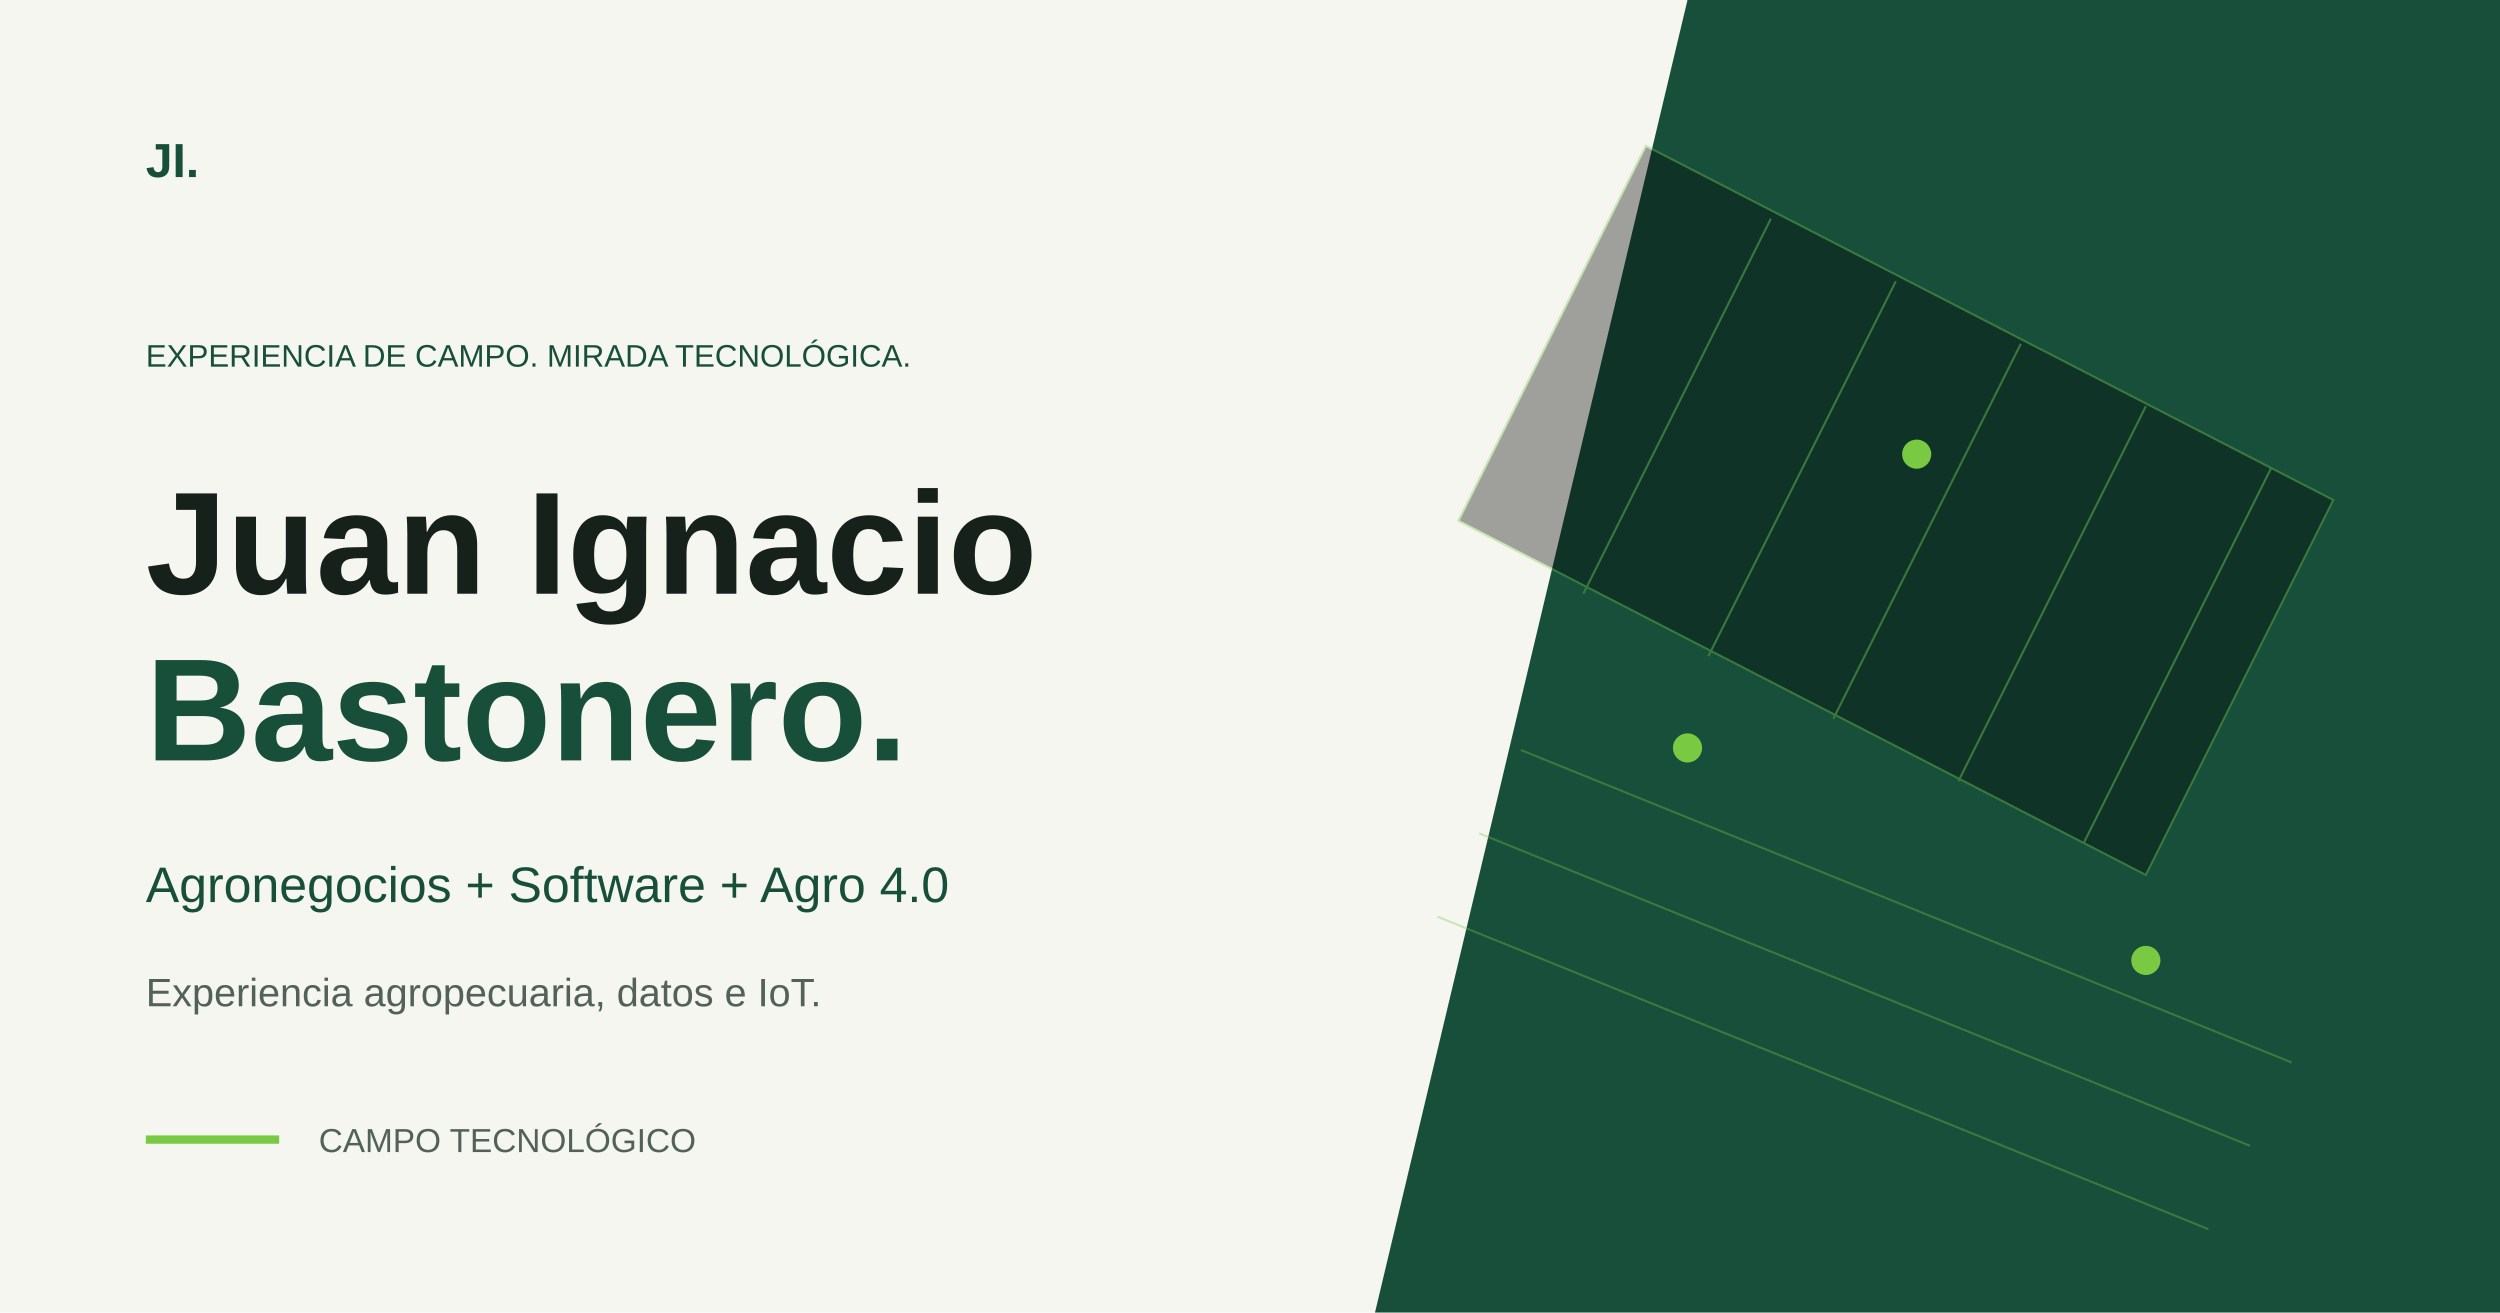
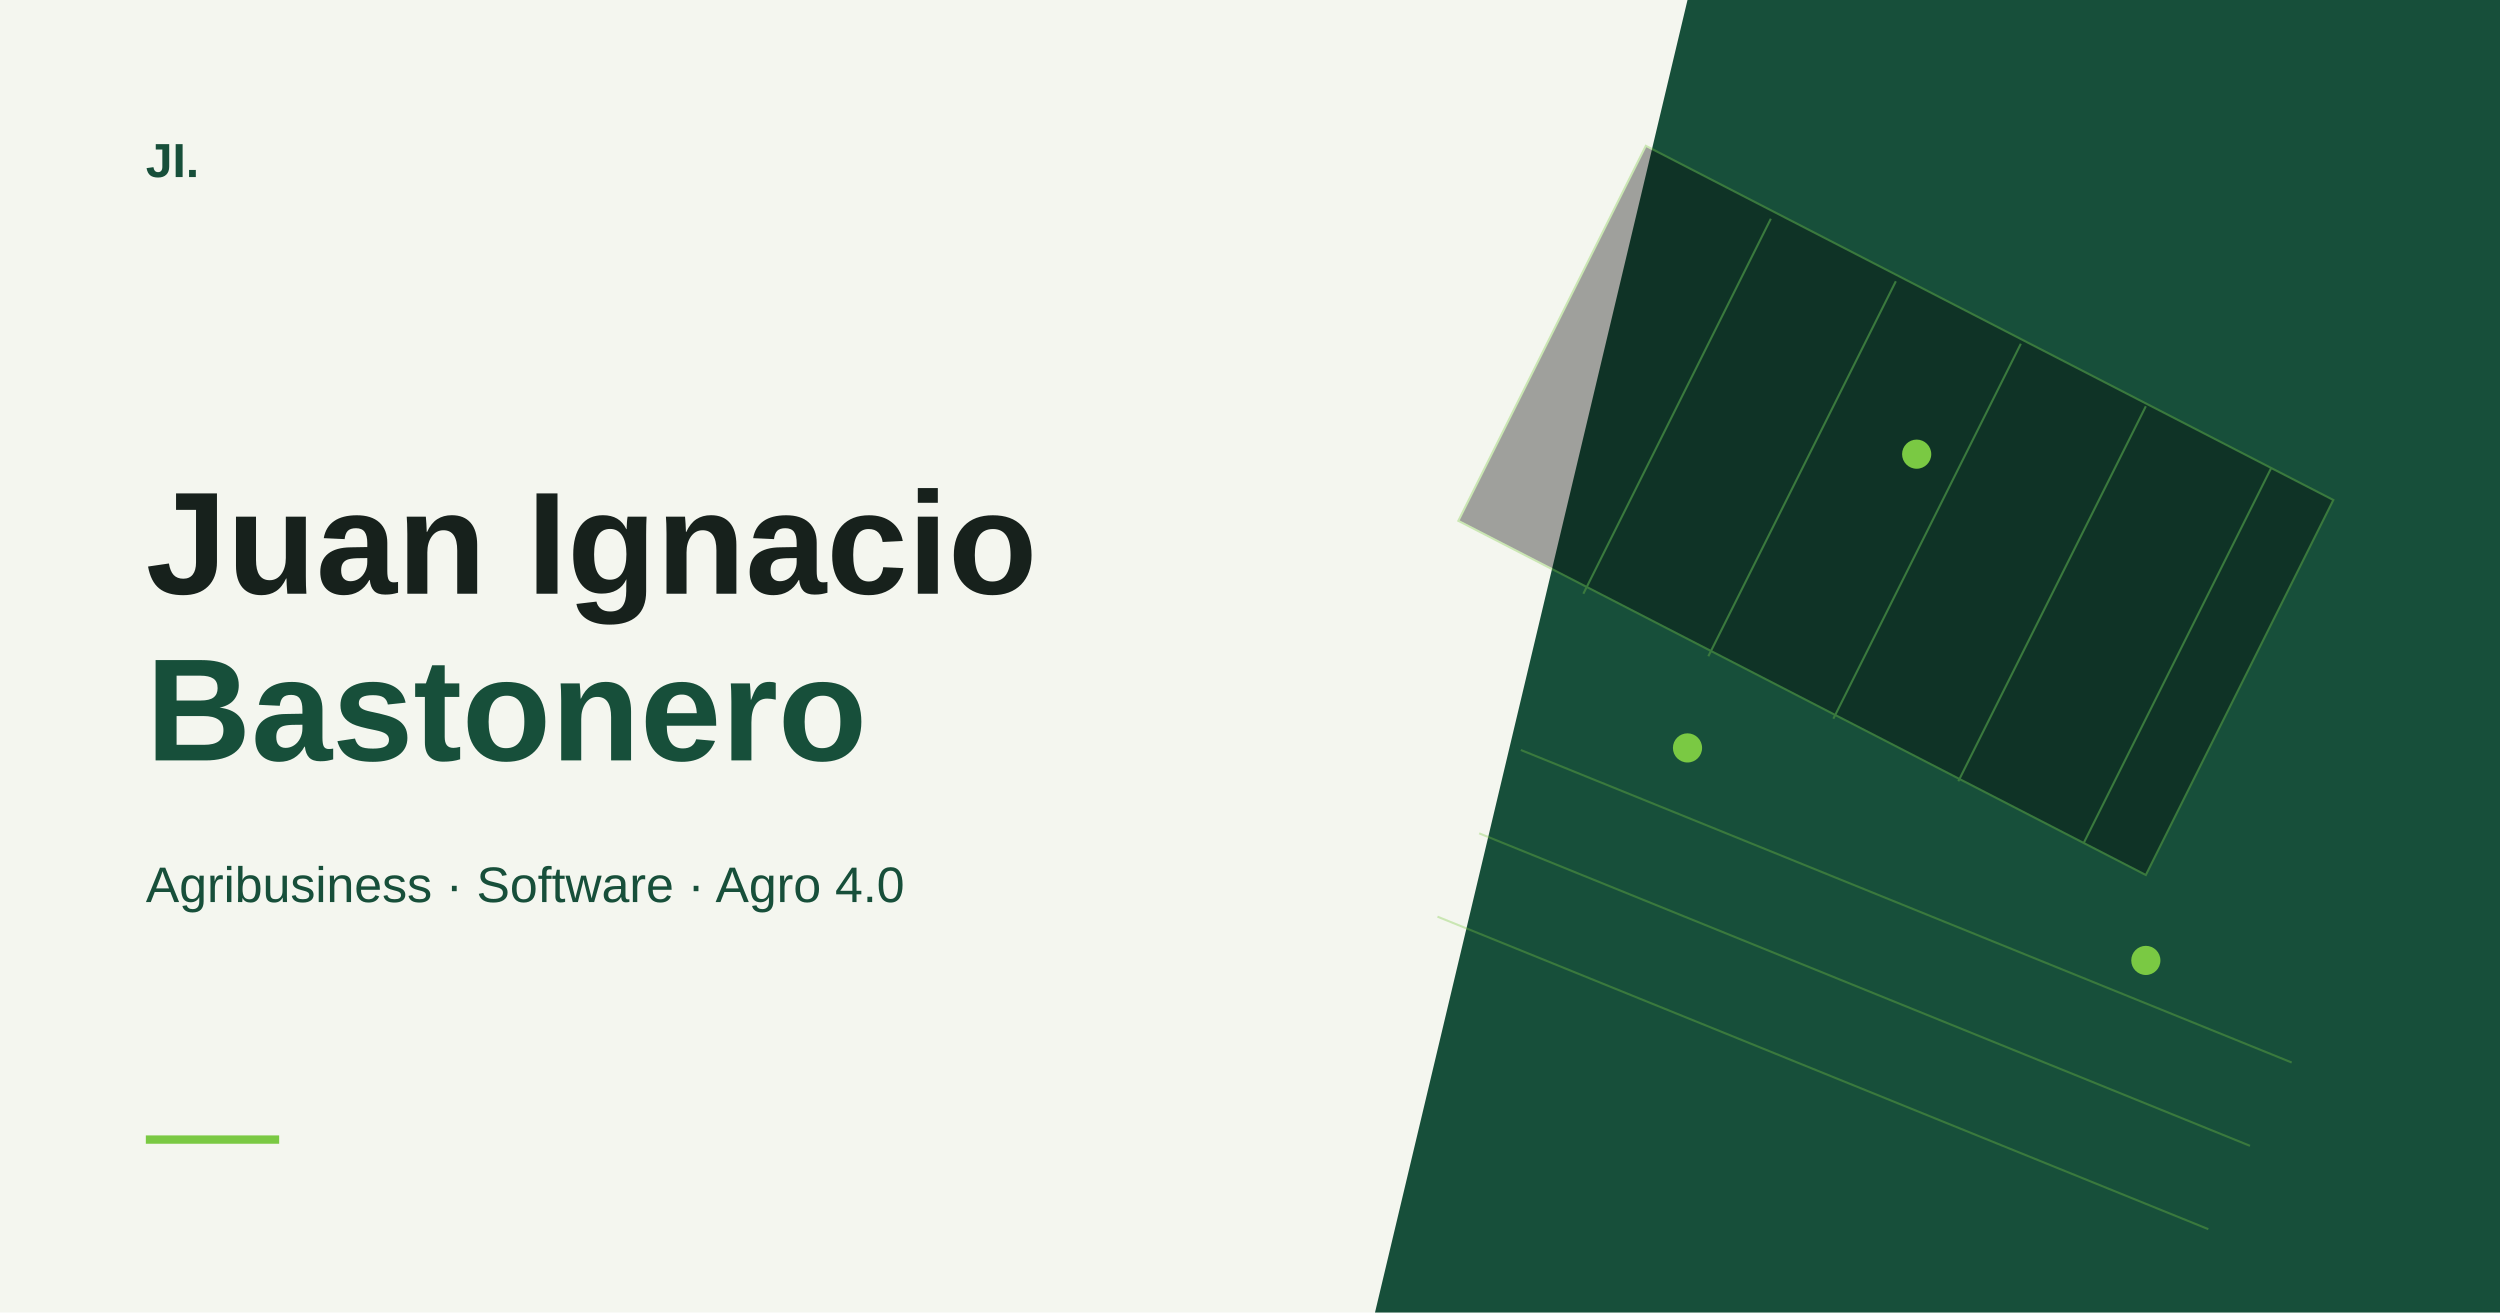
<svg xmlns="http://www.w3.org/2000/svg" width="1200" height="630" viewBox="0 0 1200 630">
  <rect width="1200" height="630" fill="#f4f6ef" />
  <path d="M810 0h390v630H660z" fill="#174f3a" />
  <g stroke="#7ac943" stroke-width="1" opacity=".35">
    <path d="m790 70 330 170-90 180-330-170zM850 105l-90 180M910 135l-90 180M970 165l-90 180M1030 195l-90 180M1090 225l-90 180M690 440l370 150M710 400l370 150M730 360l370 150" />
  </g>
  <g fill="#7ac943">
    <circle cx="920" cy="218" r="7" />
    <circle cx="810" cy="359" r="7" />
    <circle cx="1030" cy="461" r="7" />
  </g>
  <text x="70" y="85" font-family="Arial,sans-serif" font-size="23" font-weight="700" fill="#174f3a">JI.</text>
-   <text x="70" y="176" font-family="Arial,sans-serif" font-size="15" fill="#174f3a">EXPERIENCIA DE CAMPO. MIRADA TECNOLÓGICA.</text>
  <text x="70" y="285" font-family="Arial,sans-serif" font-size="70" font-weight="700" fill="#17211c">Juan Ignacio</text>
-   <text x="70" y="365" font-family="Arial,sans-serif" font-size="70" font-weight="700" fill="#174f3a">Bastonero.</text>
-   <text x="70" y="433" font-family="Arial,sans-serif" font-size="24" fill="#174f3a">Agronegocios + Software + Agro 4.0</text>
-   <text x="70" y="483" font-family="Arial,sans-serif" font-size="19" fill="#526258">Experiencia agropecuaria, datos e IoT.</text>
+   <text x="70" y="365" font-family="Arial,sans-serif" font-size="70" font-weight="700" fill="#174f3a">Bastonero</text>
+   <text x="70" y="433" font-family="Arial,sans-serif" font-size="24" fill="#174f3a">Agribusiness · Software · Agro 4.0</text>
  <rect x="70" y="545" width="64" height="4" fill="#7ac943" />
-   <text x="153" y="553" font-family="Arial,sans-serif" font-size="16" fill="#526258">CAMPO TECNOLÓGICO</text>
</svg>
